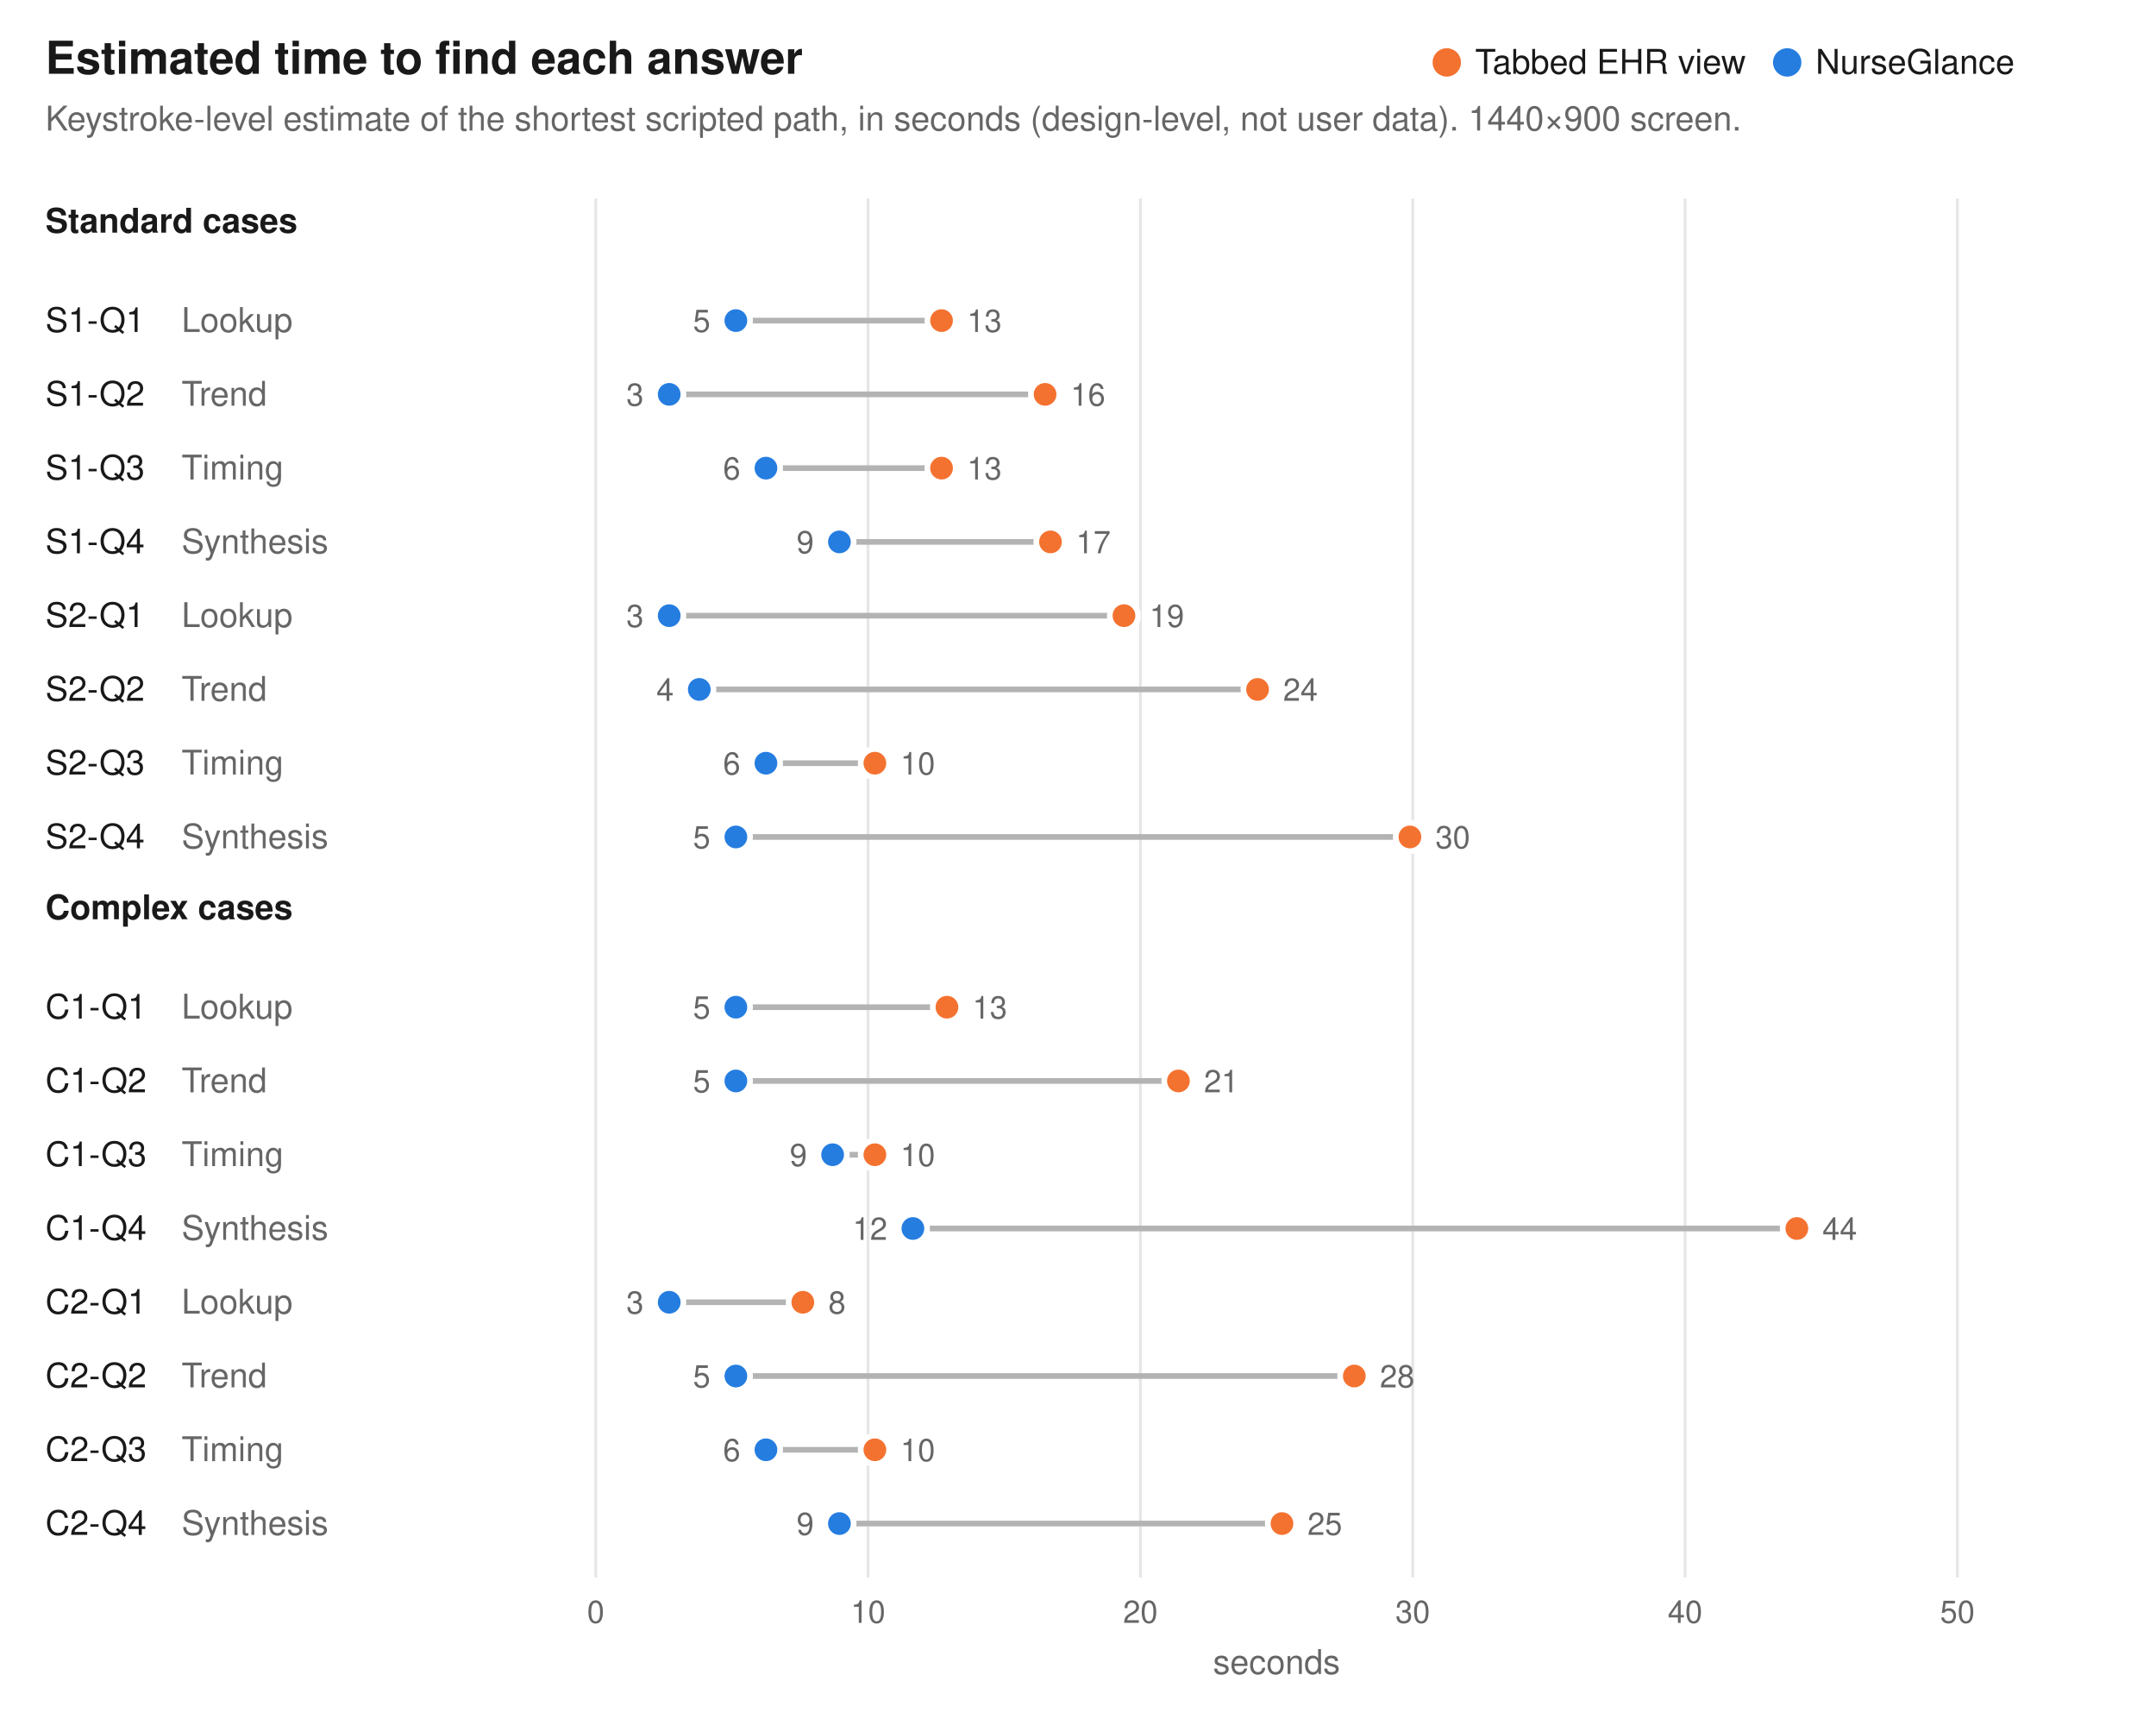
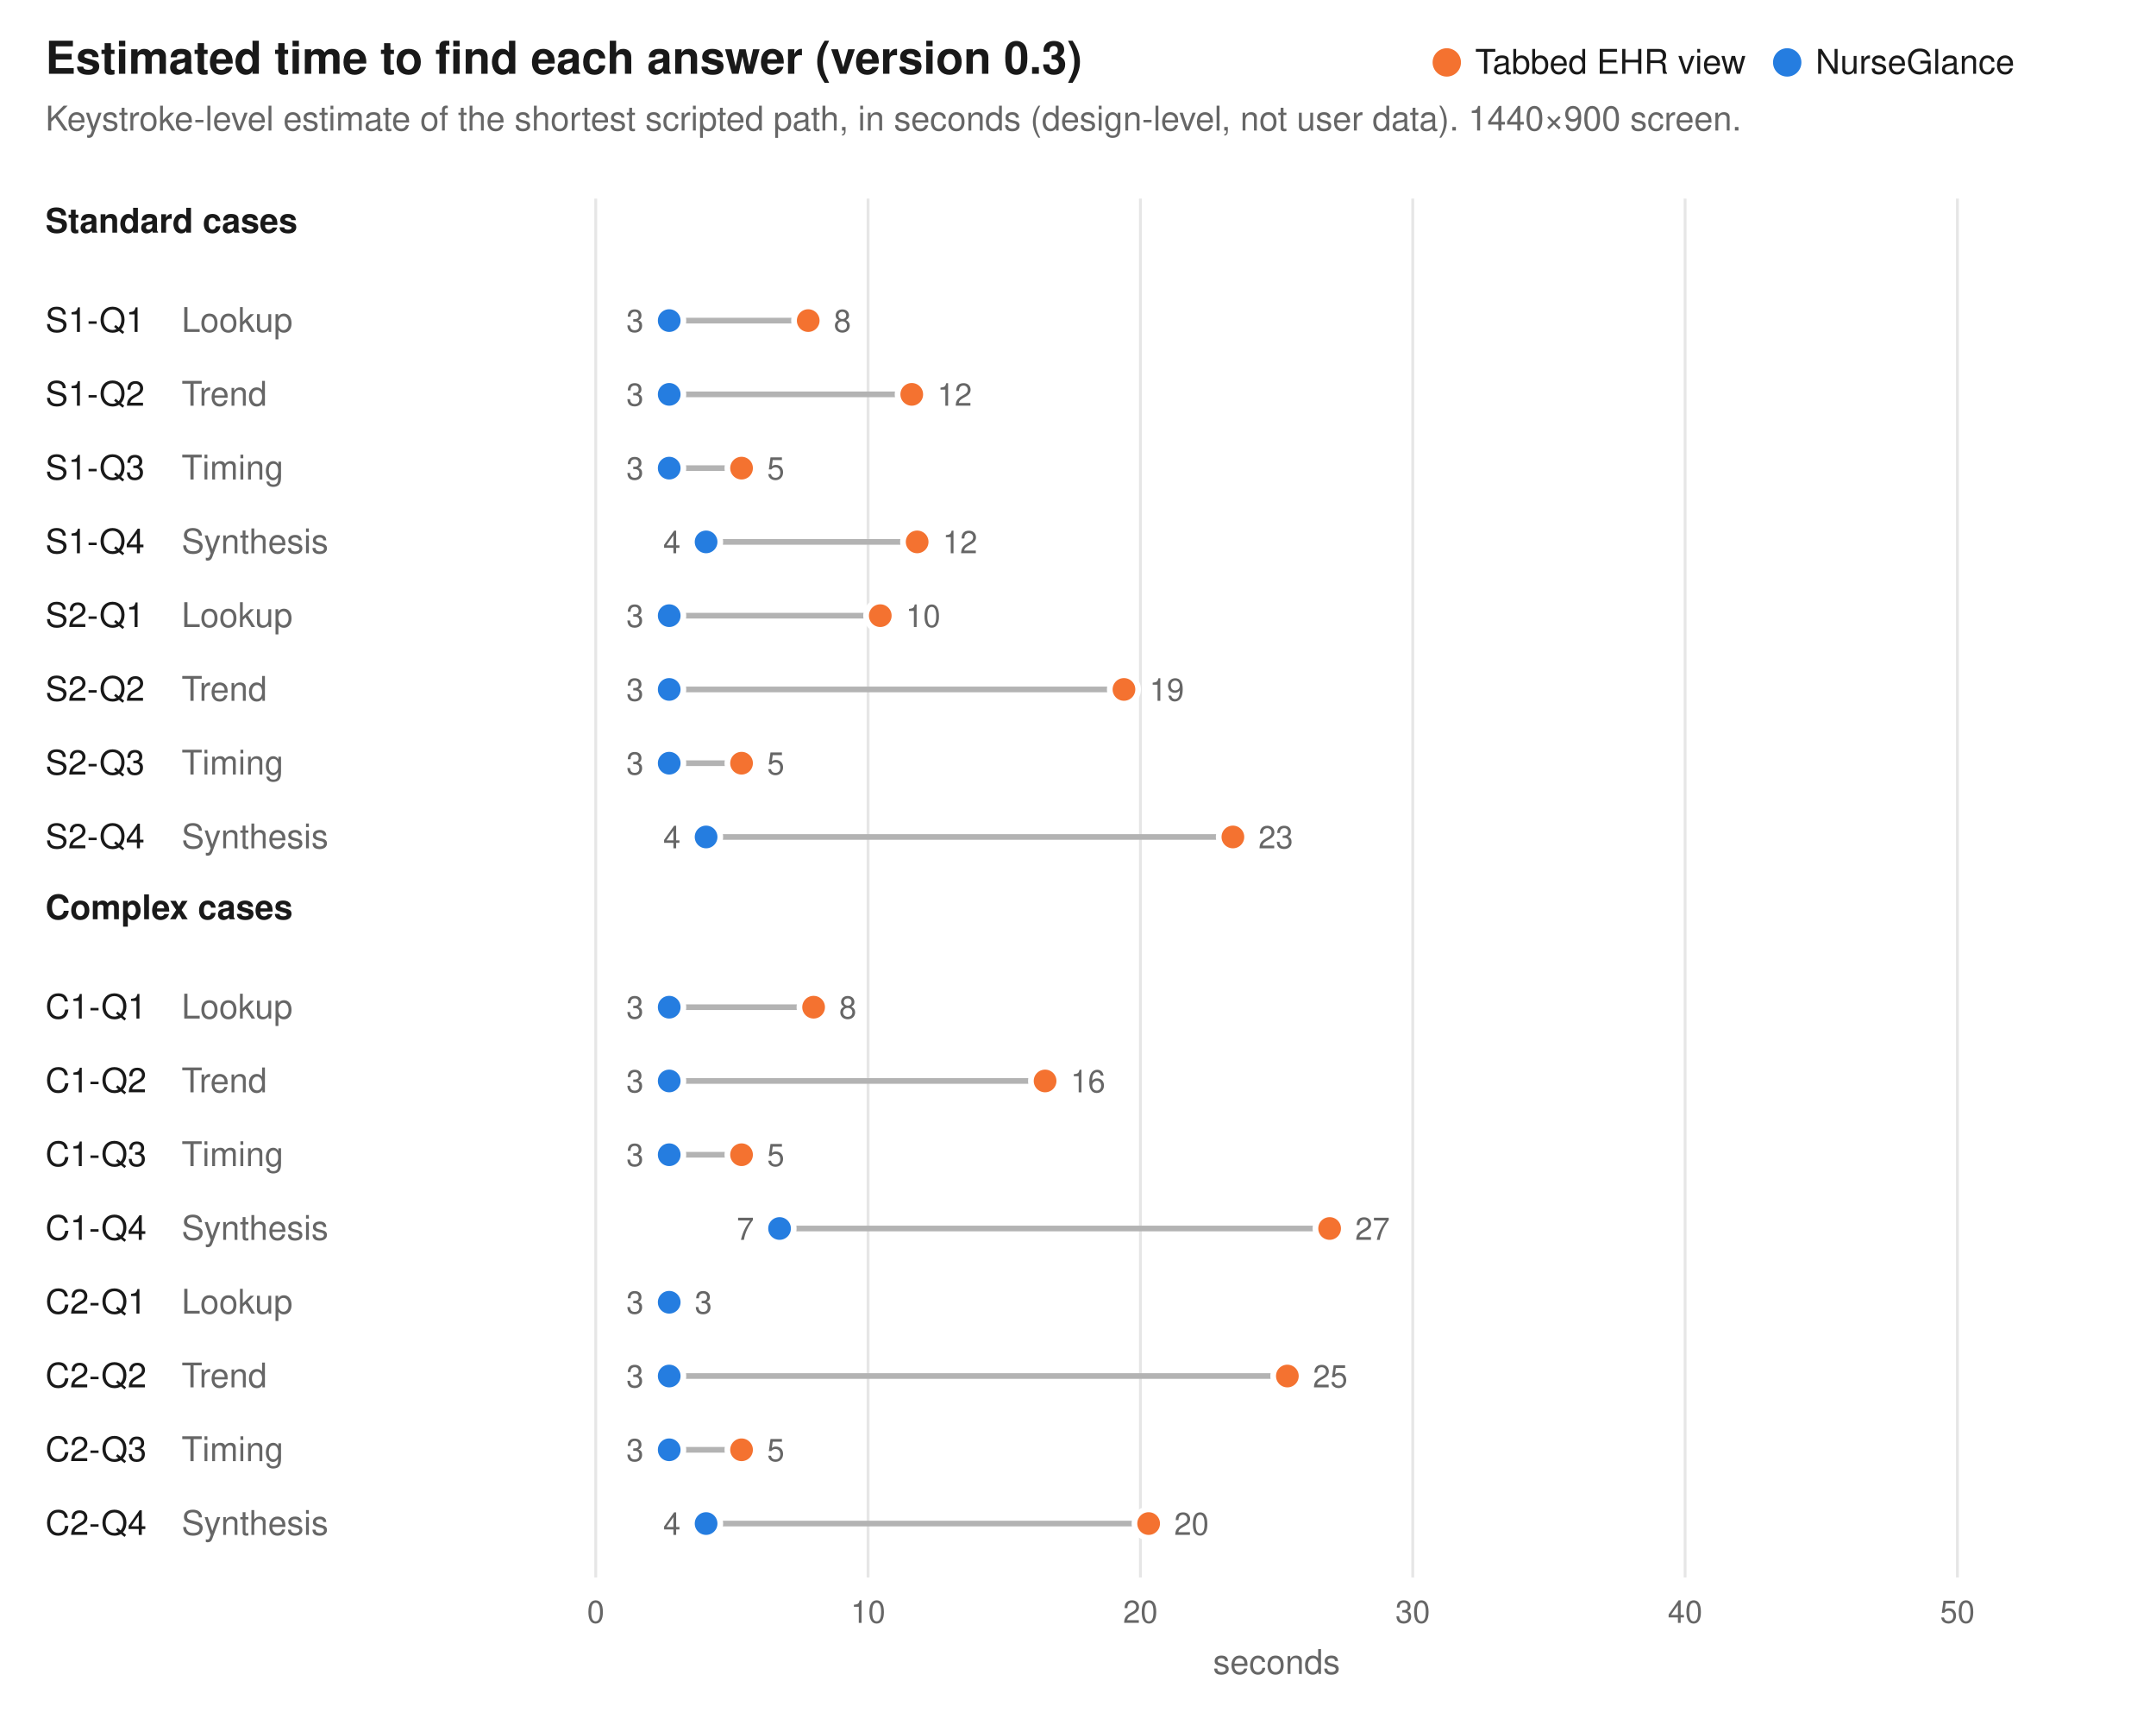
<svg xmlns="http://www.w3.org/2000/svg" viewBox="0 0 760 608" width="760" height="608" font-family="Source Sans Pro, Helvetica, Arial, sans-serif" role="img" aria-label="Estimated seconds to answer each question in the tabbed EHR view and in NurseGlance">
  <rect width="760" height="608" fill="#ffffff" />
  <line x1="210.0" y1="70" x2="210.0" y2="556" stroke="#e6e6e6" stroke-width="1" />
  <text x="210.0" y="572" font-size="11" fill="#666666" text-anchor="middle">0</text>
  <line x1="306.0" y1="70" x2="306.0" y2="556" stroke="#e6e6e6" stroke-width="1" />
  <text x="306.0" y="572" font-size="11" fill="#666666" text-anchor="middle">10</text>
  <line x1="402.0" y1="70" x2="402.0" y2="556" stroke="#e6e6e6" stroke-width="1" />
  <text x="402.0" y="572" font-size="11" fill="#666666" text-anchor="middle">20</text>
  <line x1="498.0" y1="70" x2="498.0" y2="556" stroke="#e6e6e6" stroke-width="1" />
  <text x="498.0" y="572" font-size="11" fill="#666666" text-anchor="middle">30</text>
  <line x1="594.0" y1="70" x2="594.0" y2="556" stroke="#e6e6e6" stroke-width="1" />
  <text x="594.0" y="572" font-size="11" fill="#666666" text-anchor="middle">40</text>
  <line x1="690.0" y1="70" x2="690.0" y2="556" stroke="#e6e6e6" stroke-width="1" />
  <text x="690.0" y="572" font-size="11" fill="#666666" text-anchor="middle">50</text>
  <text x="450.0" y="590" font-size="12" fill="#666666" text-anchor="middle">seconds</text>
-   <text x="16" y="26" font-size="16" font-weight="600" fill="#191919">Estimated time to find each answer</text>
+   <text x="16" y="26" font-size="16" font-weight="600" fill="#191919">Estimated time to find each answer (version 0.3)</text>
  <text x="16" y="46" font-size="12" fill="#666666">Keystroke-level estimate of the shortest scripted path, in seconds (design-level, not user data). 1440×900 screen.</text>
  <circle cx="510" cy="22" r="5" fill="#f47230" />
  <text x="520" y="26" font-size="12" fill="#191919">Tabbed EHR view</text>
  <circle cx="630" cy="22" r="5" fill="#257de0" />
  <text x="640" y="26" font-size="12" fill="#191919">NurseGlance</text>
  <text x="16" y="82" font-size="12" font-weight="600" fill="#191919">Standard cases</text>
  <text x="16" y="117.0" font-size="12" fill="#191919">S1-Q1</text>
  <text x="64" y="117.0" font-size="12" fill="#666666">Lookup</text>
-   <line x1="259.4" y1="113.0" x2="331.9" y2="113.0" stroke="#b3b3b3" stroke-width="2" />
-   <circle cx="331.9" cy="113.0" r="5" fill="#f47230" stroke="#ffffff" stroke-width="2" />
-   <circle cx="259.4" cy="113.0" r="5" fill="#257de0" stroke="#ffffff" stroke-width="2" />
-   <text x="340.9" y="117.0" font-size="11" fill="#666666">13</text>
-   <text x="250.4" y="117.0" font-size="11" fill="#666666" text-anchor="end">5</text>
+   <line x1="235.9" y1="113.0" x2="284.9" y2="113.0" stroke="#b3b3b3" stroke-width="2" />
+   <circle cx="284.9" cy="113.0" r="5" fill="#f47230" stroke="#ffffff" stroke-width="2" />
+   <circle cx="235.9" cy="113.0" r="5" fill="#257de0" stroke="#ffffff" stroke-width="2" />
+   <text x="293.9" y="117.0" font-size="11" fill="#666666">8</text>
+   <text x="226.9" y="117.0" font-size="11" fill="#666666" text-anchor="end">3</text>
  <text x="16" y="143.0" font-size="12" fill="#191919">S1-Q2</text>
  <text x="64" y="143.0" font-size="12" fill="#666666">Trend</text>
-   <line x1="235.9" y1="139.0" x2="368.4" y2="139.0" stroke="#b3b3b3" stroke-width="2" />
-   <circle cx="368.4" cy="139.0" r="5" fill="#f47230" stroke="#ffffff" stroke-width="2" />
+   <line x1="235.9" y1="139.0" x2="321.4" y2="139.0" stroke="#b3b3b3" stroke-width="2" />
+   <circle cx="321.4" cy="139.0" r="5" fill="#f47230" stroke="#ffffff" stroke-width="2" />
  <circle cx="235.9" cy="139.0" r="5" fill="#257de0" stroke="#ffffff" stroke-width="2" />
-   <text x="377.4" y="143.0" font-size="11" fill="#666666">16</text>
+   <text x="330.4" y="143.0" font-size="11" fill="#666666">12</text>
  <text x="226.9" y="143.0" font-size="11" fill="#666666" text-anchor="end">3</text>
  <text x="16" y="169.0" font-size="12" fill="#191919">S1-Q3</text>
  <text x="64" y="169.0" font-size="12" fill="#666666">Timing</text>
-   <line x1="270.0" y1="165.0" x2="331.9" y2="165.0" stroke="#b3b3b3" stroke-width="2" />
-   <circle cx="331.9" cy="165.0" r="5" fill="#f47230" stroke="#ffffff" stroke-width="2" />
-   <circle cx="270.0" cy="165.0" r="5" fill="#257de0" stroke="#ffffff" stroke-width="2" />
-   <text x="340.9" y="169.0" font-size="11" fill="#666666">13</text>
-   <text x="261.0" y="169.0" font-size="11" fill="#666666" text-anchor="end">6</text>
+   <line x1="235.9" y1="165.0" x2="261.4" y2="165.0" stroke="#b3b3b3" stroke-width="2" />
+   <circle cx="261.4" cy="165.0" r="5" fill="#f47230" stroke="#ffffff" stroke-width="2" />
+   <circle cx="235.9" cy="165.0" r="5" fill="#257de0" stroke="#ffffff" stroke-width="2" />
+   <text x="270.4" y="169.0" font-size="11" fill="#666666">5</text>
+   <text x="226.9" y="169.0" font-size="11" fill="#666666" text-anchor="end">3</text>
  <text x="16" y="195.0" font-size="12" fill="#191919">S1-Q4</text>
  <text x="64" y="195.0" font-size="12" fill="#666666">Synthesis</text>
-   <line x1="295.9" y1="191.0" x2="370.3" y2="191.0" stroke="#b3b3b3" stroke-width="2" />
-   <circle cx="370.3" cy="191.0" r="5" fill="#f47230" stroke="#ffffff" stroke-width="2" />
-   <circle cx="295.9" cy="191.0" r="5" fill="#257de0" stroke="#ffffff" stroke-width="2" />
-   <text x="379.3" y="195.0" font-size="11" fill="#666666">17</text>
-   <text x="286.9" y="195.0" font-size="11" fill="#666666" text-anchor="end">9</text>
+   <line x1="248.9" y1="191.0" x2="323.3" y2="191.0" stroke="#b3b3b3" stroke-width="2" />
+   <circle cx="323.3" cy="191.0" r="5" fill="#f47230" stroke="#ffffff" stroke-width="2" />
+   <circle cx="248.9" cy="191.0" r="5" fill="#257de0" stroke="#ffffff" stroke-width="2" />
+   <text x="332.3" y="195.0" font-size="11" fill="#666666">12</text>
+   <text x="239.9" y="195.0" font-size="11" fill="#666666" text-anchor="end">4</text>
  <text x="16" y="221.0" font-size="12" fill="#191919">S2-Q1</text>
  <text x="64" y="221.0" font-size="12" fill="#666666">Lookup</text>
-   <line x1="235.9" y1="217.0" x2="396.2" y2="217.0" stroke="#b3b3b3" stroke-width="2" />
-   <circle cx="396.2" cy="217.0" r="5" fill="#f47230" stroke="#ffffff" stroke-width="2" />
+   <line x1="235.9" y1="217.0" x2="310.3" y2="217.0" stroke="#b3b3b3" stroke-width="2" />
+   <circle cx="310.3" cy="217.0" r="5" fill="#f47230" stroke="#ffffff" stroke-width="2" />
  <circle cx="235.9" cy="217.0" r="5" fill="#257de0" stroke="#ffffff" stroke-width="2" />
-   <text x="405.2" y="221.0" font-size="11" fill="#666666">19</text>
+   <text x="319.3" y="221.0" font-size="11" fill="#666666">10</text>
  <text x="226.9" y="221.0" font-size="11" fill="#666666" text-anchor="end">3</text>
  <text x="16" y="247.0" font-size="12" fill="#191919">S2-Q2</text>
  <text x="64" y="247.0" font-size="12" fill="#666666">Trend</text>
-   <line x1="246.5" y1="243.0" x2="443.3" y2="243.0" stroke="#b3b3b3" stroke-width="2" />
-   <circle cx="443.3" cy="243.0" r="5" fill="#f47230" stroke="#ffffff" stroke-width="2" />
-   <circle cx="246.5" cy="243.0" r="5" fill="#257de0" stroke="#ffffff" stroke-width="2" />
-   <text x="452.3" y="247.0" font-size="11" fill="#666666">24</text>
-   <text x="237.5" y="247.0" font-size="11" fill="#666666" text-anchor="end">4</text>
+   <line x1="235.9" y1="243.0" x2="396.2" y2="243.0" stroke="#b3b3b3" stroke-width="2" />
+   <circle cx="396.2" cy="243.0" r="5" fill="#f47230" stroke="#ffffff" stroke-width="2" />
+   <circle cx="235.9" cy="243.0" r="5" fill="#257de0" stroke="#ffffff" stroke-width="2" />
+   <text x="405.2" y="247.0" font-size="11" fill="#666666">19</text>
+   <text x="226.9" y="247.0" font-size="11" fill="#666666" text-anchor="end">3</text>
  <text x="16" y="273.0" font-size="12" fill="#191919">S2-Q3</text>
  <text x="64" y="273.0" font-size="12" fill="#666666">Timing</text>
-   <line x1="270.0" y1="269.0" x2="308.4" y2="269.0" stroke="#b3b3b3" stroke-width="2" />
-   <circle cx="308.4" cy="269.0" r="5" fill="#f47230" stroke="#ffffff" stroke-width="2" />
-   <circle cx="270.0" cy="269.0" r="5" fill="#257de0" stroke="#ffffff" stroke-width="2" />
-   <text x="317.4" y="273.0" font-size="11" fill="#666666">10</text>
-   <text x="261.0" y="273.0" font-size="11" fill="#666666" text-anchor="end">6</text>
+   <line x1="235.9" y1="269.0" x2="261.4" y2="269.0" stroke="#b3b3b3" stroke-width="2" />
+   <circle cx="261.4" cy="269.0" r="5" fill="#f47230" stroke="#ffffff" stroke-width="2" />
+   <circle cx="235.9" cy="269.0" r="5" fill="#257de0" stroke="#ffffff" stroke-width="2" />
+   <text x="270.4" y="273.0" font-size="11" fill="#666666">5</text>
+   <text x="226.9" y="273.0" font-size="11" fill="#666666" text-anchor="end">3</text>
  <text x="16" y="299.0" font-size="12" fill="#191919">S2-Q4</text>
  <text x="64" y="299.0" font-size="12" fill="#666666">Synthesis</text>
-   <line x1="259.4" y1="295.0" x2="497.0" y2="295.0" stroke="#b3b3b3" stroke-width="2" />
-   <circle cx="497.0" cy="295.0" r="5" fill="#f47230" stroke="#ffffff" stroke-width="2" />
-   <circle cx="259.4" cy="295.0" r="5" fill="#257de0" stroke="#ffffff" stroke-width="2" />
-   <text x="506.0" y="299.0" font-size="11" fill="#666666">30</text>
-   <text x="250.4" y="299.0" font-size="11" fill="#666666" text-anchor="end">5</text>
+   <line x1="248.9" y1="295.0" x2="434.6" y2="295.0" stroke="#b3b3b3" stroke-width="2" />
+   <circle cx="434.6" cy="295.0" r="5" fill="#f47230" stroke="#ffffff" stroke-width="2" />
+   <circle cx="248.9" cy="295.0" r="5" fill="#257de0" stroke="#ffffff" stroke-width="2" />
+   <text x="443.6" y="299.0" font-size="11" fill="#666666">23</text>
+   <text x="239.9" y="299.0" font-size="11" fill="#666666" text-anchor="end">4</text>
  <text x="16" y="324" font-size="12" font-weight="600" fill="#191919">Complex cases</text>
  <text x="16" y="359.0" font-size="12" fill="#191919">C1-Q1</text>
  <text x="64" y="359.0" font-size="12" fill="#666666">Lookup</text>
-   <line x1="259.4" y1="355.0" x2="333.8" y2="355.0" stroke="#b3b3b3" stroke-width="2" />
-   <circle cx="333.8" cy="355.0" r="5" fill="#f47230" stroke="#ffffff" stroke-width="2" />
-   <circle cx="259.4" cy="355.0" r="5" fill="#257de0" stroke="#ffffff" stroke-width="2" />
-   <text x="342.8" y="359.0" font-size="11" fill="#666666">13</text>
-   <text x="250.4" y="359.0" font-size="11" fill="#666666" text-anchor="end">5</text>
+   <line x1="235.9" y1="355.0" x2="286.8" y2="355.0" stroke="#b3b3b3" stroke-width="2" />
+   <circle cx="286.8" cy="355.0" r="5" fill="#f47230" stroke="#ffffff" stroke-width="2" />
+   <circle cx="235.9" cy="355.0" r="5" fill="#257de0" stroke="#ffffff" stroke-width="2" />
+   <text x="295.8" y="359.0" font-size="11" fill="#666666">8</text>
+   <text x="226.9" y="359.0" font-size="11" fill="#666666" text-anchor="end">3</text>
  <text x="16" y="385.0" font-size="12" fill="#191919">C1-Q2</text>
  <text x="64" y="385.0" font-size="12" fill="#666666">Trend</text>
-   <line x1="259.4" y1="381.0" x2="415.4" y2="381.0" stroke="#b3b3b3" stroke-width="2" />
-   <circle cx="415.4" cy="381.0" r="5" fill="#f47230" stroke="#ffffff" stroke-width="2" />
-   <circle cx="259.4" cy="381.0" r="5" fill="#257de0" stroke="#ffffff" stroke-width="2" />
-   <text x="424.4" y="385.0" font-size="11" fill="#666666">21</text>
-   <text x="250.4" y="385.0" font-size="11" fill="#666666" text-anchor="end">5</text>
+   <line x1="235.9" y1="381.0" x2="368.4" y2="381.0" stroke="#b3b3b3" stroke-width="2" />
+   <circle cx="368.4" cy="381.0" r="5" fill="#f47230" stroke="#ffffff" stroke-width="2" />
+   <circle cx="235.9" cy="381.0" r="5" fill="#257de0" stroke="#ffffff" stroke-width="2" />
+   <text x="377.4" y="385.0" font-size="11" fill="#666666">16</text>
+   <text x="226.9" y="385.0" font-size="11" fill="#666666" text-anchor="end">3</text>
  <text x="16" y="411.0" font-size="12" fill="#191919">C1-Q3</text>
  <text x="64" y="411.0" font-size="12" fill="#666666">Timing</text>
-   <line x1="293.5" y1="407.0" x2="308.4" y2="407.0" stroke="#b3b3b3" stroke-width="2" />
-   <circle cx="308.4" cy="407.0" r="5" fill="#f47230" stroke="#ffffff" stroke-width="2" />
-   <circle cx="293.5" cy="407.0" r="5" fill="#257de0" stroke="#ffffff" stroke-width="2" />
-   <text x="317.4" y="411.0" font-size="11" fill="#666666">10</text>
-   <text x="284.5" y="411.0" font-size="11" fill="#666666" text-anchor="end">9</text>
+   <line x1="235.9" y1="407.0" x2="261.4" y2="407.0" stroke="#b3b3b3" stroke-width="2" />
+   <circle cx="261.4" cy="407.0" r="5" fill="#f47230" stroke="#ffffff" stroke-width="2" />
+   <circle cx="235.9" cy="407.0" r="5" fill="#257de0" stroke="#ffffff" stroke-width="2" />
+   <text x="270.4" y="411.0" font-size="11" fill="#666666">5</text>
+   <text x="226.9" y="411.0" font-size="11" fill="#666666" text-anchor="end">3</text>
  <text x="16" y="437.0" font-size="12" fill="#191919">C1-Q4</text>
  <text x="64" y="437.0" font-size="12" fill="#666666">Synthesis</text>
-   <line x1="321.8" y1="433.0" x2="633.4" y2="433.0" stroke="#b3b3b3" stroke-width="2" />
-   <circle cx="633.4" cy="433.0" r="5" fill="#f47230" stroke="#ffffff" stroke-width="2" />
-   <circle cx="321.8" cy="433.0" r="5" fill="#257de0" stroke="#ffffff" stroke-width="2" />
-   <text x="642.4" y="437.0" font-size="11" fill="#666666">44</text>
-   <text x="312.8" y="437.0" font-size="11" fill="#666666" text-anchor="end">12</text>
+   <line x1="274.8" y1="433.0" x2="468.7" y2="433.0" stroke="#b3b3b3" stroke-width="2" />
+   <circle cx="468.7" cy="433.0" r="5" fill="#f47230" stroke="#ffffff" stroke-width="2" />
+   <circle cx="274.8" cy="433.0" r="5" fill="#257de0" stroke="#ffffff" stroke-width="2" />
+   <text x="477.7" y="437.0" font-size="11" fill="#666666">27</text>
+   <text x="265.8" y="437.0" font-size="11" fill="#666666" text-anchor="end">7</text>
  <text x="16" y="463.0" font-size="12" fill="#191919">C2-Q1</text>
  <text x="64" y="463.0" font-size="12" fill="#666666">Lookup</text>
-   <line x1="235.9" y1="459.0" x2="283.0" y2="459.0" stroke="#b3b3b3" stroke-width="2" />
-   <circle cx="283.0" cy="459.0" r="5" fill="#f47230" stroke="#ffffff" stroke-width="2" />
+   <line x1="235.9" y1="459.0" x2="235.9" y2="459.0" stroke="#b3b3b3" stroke-width="2" />
+   <circle cx="235.9" cy="459.0" r="5" fill="#f47230" stroke="#ffffff" stroke-width="2" />
  <circle cx="235.9" cy="459.0" r="5" fill="#257de0" stroke="#ffffff" stroke-width="2" />
-   <text x="292.0" y="463.0" font-size="11" fill="#666666">8</text>
+   <text x="244.9" y="463.0" font-size="11" fill="#666666">3</text>
  <text x="226.9" y="463.0" font-size="11" fill="#666666" text-anchor="end">3</text>
  <text x="16" y="489.0" font-size="12" fill="#191919">C2-Q2</text>
  <text x="64" y="489.0" font-size="12" fill="#666666">Trend</text>
-   <line x1="259.4" y1="485.0" x2="477.4" y2="485.0" stroke="#b3b3b3" stroke-width="2" />
-   <circle cx="477.4" cy="485.0" r="5" fill="#f47230" stroke="#ffffff" stroke-width="2" />
-   <circle cx="259.4" cy="485.0" r="5" fill="#257de0" stroke="#ffffff" stroke-width="2" />
-   <text x="486.4" y="489.0" font-size="11" fill="#666666">28</text>
-   <text x="250.4" y="489.0" font-size="11" fill="#666666" text-anchor="end">5</text>
+   <line x1="235.9" y1="485.0" x2="453.8" y2="485.0" stroke="#b3b3b3" stroke-width="2" />
+   <circle cx="453.8" cy="485.0" r="5" fill="#f47230" stroke="#ffffff" stroke-width="2" />
+   <circle cx="235.9" cy="485.0" r="5" fill="#257de0" stroke="#ffffff" stroke-width="2" />
+   <text x="462.8" y="489.0" font-size="11" fill="#666666">25</text>
+   <text x="226.9" y="489.0" font-size="11" fill="#666666" text-anchor="end">3</text>
  <text x="16" y="515.0" font-size="12" fill="#191919">C2-Q3</text>
  <text x="64" y="515.0" font-size="12" fill="#666666">Timing</text>
-   <line x1="270.0" y1="511.0" x2="308.4" y2="511.0" stroke="#b3b3b3" stroke-width="2" />
-   <circle cx="308.4" cy="511.0" r="5" fill="#f47230" stroke="#ffffff" stroke-width="2" />
-   <circle cx="270.0" cy="511.0" r="5" fill="#257de0" stroke="#ffffff" stroke-width="2" />
-   <text x="317.4" y="515.0" font-size="11" fill="#666666">10</text>
-   <text x="261.0" y="515.0" font-size="11" fill="#666666" text-anchor="end">6</text>
+   <line x1="235.9" y1="511.0" x2="261.4" y2="511.0" stroke="#b3b3b3" stroke-width="2" />
+   <circle cx="261.4" cy="511.0" r="5" fill="#f47230" stroke="#ffffff" stroke-width="2" />
+   <circle cx="235.9" cy="511.0" r="5" fill="#257de0" stroke="#ffffff" stroke-width="2" />
+   <text x="270.4" y="515.0" font-size="11" fill="#666666">5</text>
+   <text x="226.9" y="515.0" font-size="11" fill="#666666" text-anchor="end">3</text>
  <text x="16" y="541.0" font-size="12" fill="#191919">C2-Q4</text>
  <text x="64" y="541.0" font-size="12" fill="#666666">Synthesis</text>
-   <line x1="295.9" y1="537.0" x2="451.9" y2="537.0" stroke="#b3b3b3" stroke-width="2" />
-   <circle cx="451.9" cy="537.0" r="5" fill="#f47230" stroke="#ffffff" stroke-width="2" />
-   <circle cx="295.9" cy="537.0" r="5" fill="#257de0" stroke="#ffffff" stroke-width="2" />
-   <text x="460.9" y="541.0" font-size="11" fill="#666666">25</text>
-   <text x="286.9" y="541.0" font-size="11" fill="#666666" text-anchor="end">9</text>
+   <line x1="248.9" y1="537.0" x2="404.9" y2="537.0" stroke="#b3b3b3" stroke-width="2" />
+   <circle cx="404.9" cy="537.0" r="5" fill="#f47230" stroke="#ffffff" stroke-width="2" />
+   <circle cx="248.9" cy="537.0" r="5" fill="#257de0" stroke="#ffffff" stroke-width="2" />
+   <text x="413.9" y="541.0" font-size="11" fill="#666666">20</text>
+   <text x="239.9" y="541.0" font-size="11" fill="#666666" text-anchor="end">4</text>
</svg>
